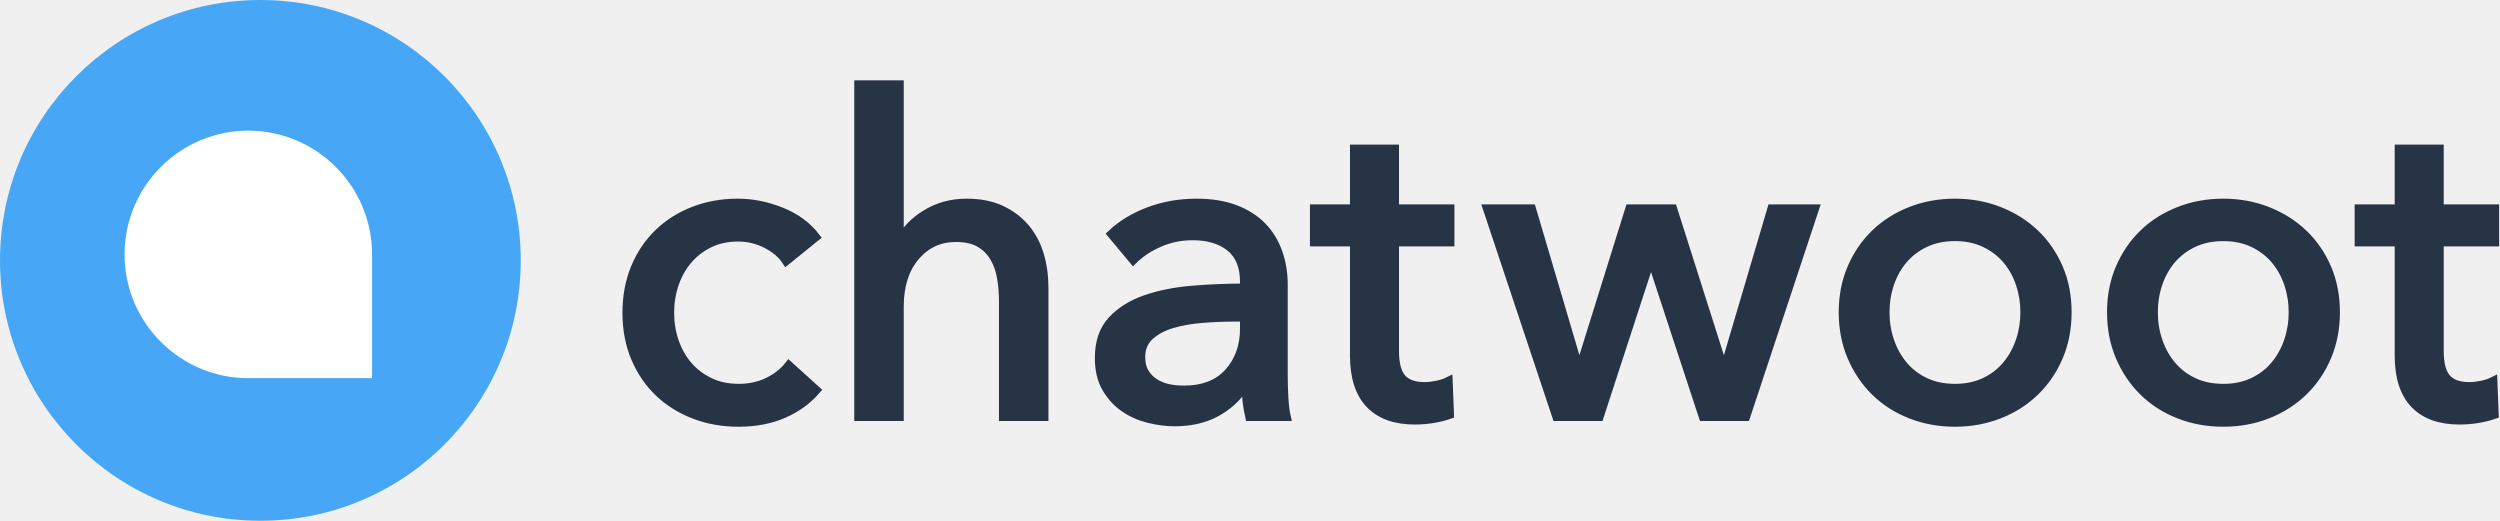
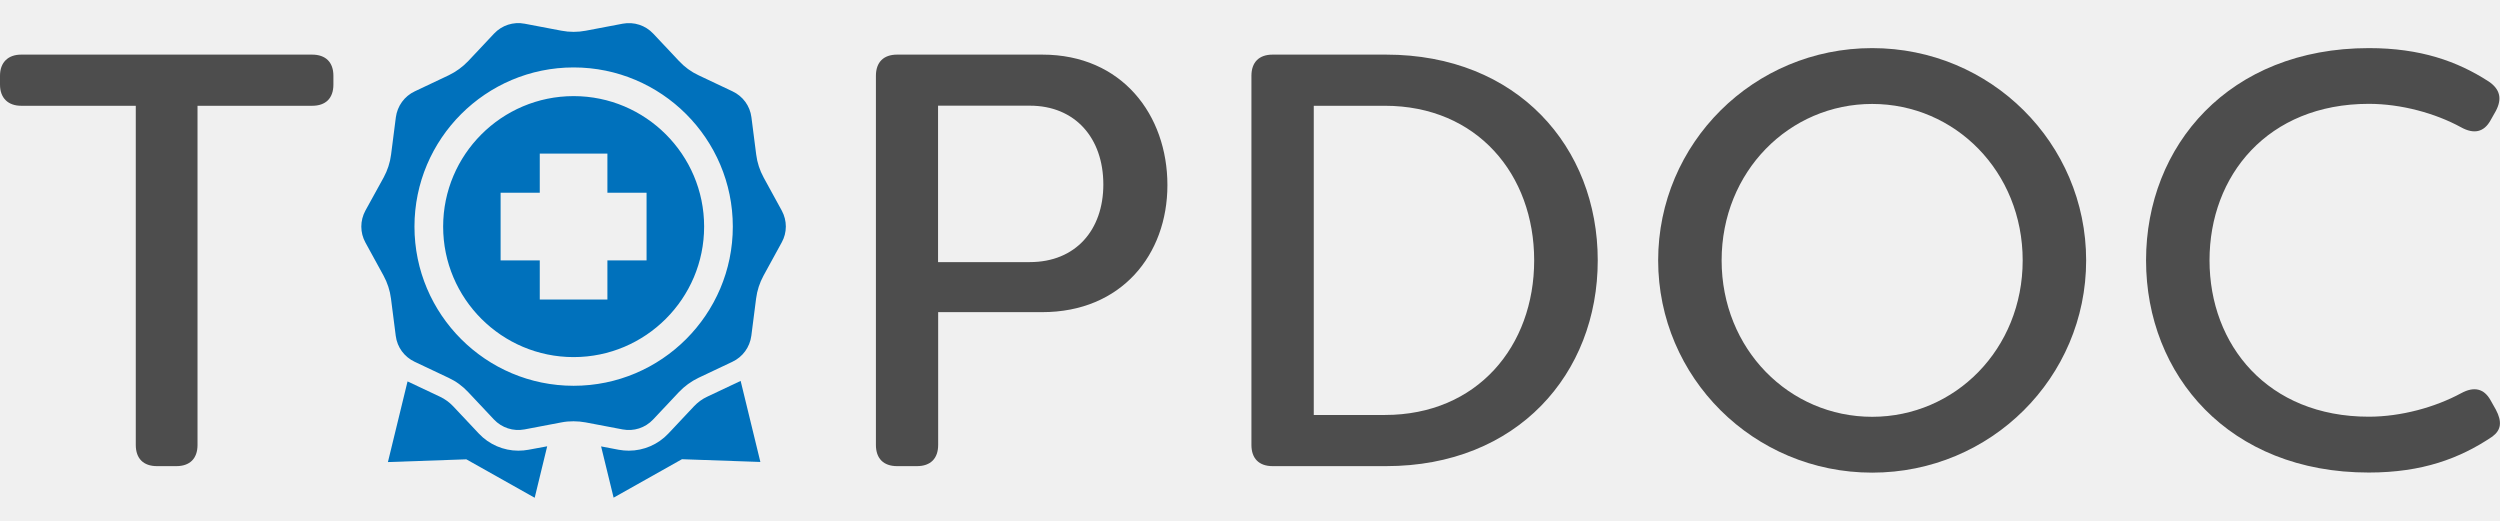
- <svg xmlns="http://www.w3.org/2000/svg" width="2458px" height="512px" viewBox="0 0 2458 512" version="1.1">
-   <g id="Logo" stroke="none" stroke-width="1" fill="none" fill-rule="evenodd">
-     <g id="on_white" fill-rule="nonzero">
-       <g id="woot-log">
-         <circle id="Oval" fill="#47A7F6" cx="256" cy="256" r="256" />
-         <path d="M362.808,368.808 L244.123,368.808 C178.699,368.808 125.457,315.562 125.457,250.122 C125.457,184.703 178.699,131.457 244.124,131.457 C309.565,131.457 362.808,184.703 362.808,250.122 L362.808,368.808 Z" id="Fill-1" stroke="#FFFFFF" stroke-width="6" fill="#FFFFFF" />
-       </g>
-       <path d="M772.982,256.848 C768.658,250.217 762.171,244.667 753.522,240.198 C744.872,235.73 735.647,233.495 725.844,233.495 C715.177,233.495 705.735,235.513 697.518,239.55 C689.302,243.586 682.31,248.992 676.544,255.767 C670.778,262.542 666.381,270.398 663.354,279.336 C660.327,288.273 658.813,297.643 658.813,307.446 C658.813,317.248 660.327,326.618 663.354,335.555 C666.381,344.493 670.778,352.349 676.544,359.124 C682.31,365.899 689.374,371.305 697.735,375.341 C706.095,379.378 715.609,381.396 726.277,381.396 C736.656,381.396 746.098,379.378 754.603,375.341 C763.108,371.305 770.099,365.827 775.577,358.908 L802.822,383.558 C794.173,393.649 783.361,401.505 770.387,407.127 C757.414,412.749 742.71,415.56 726.277,415.56 C710.42,415.56 695.789,412.965 682.382,407.776 C668.976,402.586 657.372,395.307 647.569,385.937 C637.767,376.567 630.055,365.251 624.433,351.989 C618.811,338.727 616,323.879 616,307.446 C616,291.3 618.739,276.597 624.217,263.335 C629.695,250.073 637.335,238.685 647.137,229.171 C656.939,219.657 668.544,212.305 681.95,207.115 C695.356,201.926 709.843,199.331 725.412,199.331 C739.827,199.331 754.17,202.214 768.441,207.98 C782.713,213.746 794.028,222.107 802.389,233.063 L772.982,256.848 Z M885.421,236.09 C890.322,225.999 898.683,217.35 910.504,210.143 C922.324,202.935 935.586,199.331 950.29,199.331 C963.552,199.331 974.94,201.565 984.454,206.034 C993.968,210.503 1001.896,216.485 1008.239,223.981 C1014.582,231.477 1019.267,240.27 1022.294,250.361 C1025.321,260.452 1026.835,271.263 1026.835,282.795 L1026.835,409.938 L986.184,409.938 L986.184,296.634 C986.184,288.273 985.535,280.345 984.238,272.849 C982.94,265.353 980.562,258.722 977.102,252.956 C973.643,247.19 968.958,242.577 963.047,239.117 C957.137,235.658 949.425,233.928 939.911,233.928 C923.766,233.928 910.504,240.054 900.125,252.307 C889.746,264.56 884.556,280.921 884.556,301.391 L884.556,409.938 L843.905,409.938 L843.905,83 L884.556,83 L884.556,236.09 L885.421,236.09 Z M1223.171,277.174 C1223.171,261.893 1218.558,250.577 1209.332,243.226 C1200.106,235.874 1187.853,232.198 1172.573,232.198 C1161.041,232.198 1150.157,234.432 1139.923,238.901 C1129.688,243.37 1121.111,249.064 1114.191,255.983 L1092.568,230.036 C1102.659,220.522 1114.984,213.026 1129.544,207.548 C1144.103,202.07 1159.743,199.331 1176.465,199.331 C1191.169,199.331 1203.926,201.421 1214.738,205.602 C1225.549,209.782 1234.415,215.476 1241.334,222.684 C1248.253,229.892 1253.443,238.396 1256.902,248.199 C1260.362,258.001 1262.092,268.524 1262.092,279.768 L1262.092,369.287 C1262.092,376.206 1262.308,383.486 1262.741,391.126 C1263.173,398.766 1263.966,405.037 1265.119,409.938 L1228.36,409.938 C1226.054,400.136 1224.9,390.333 1224.9,380.531 L1223.603,380.531 C1216.107,391.487 1206.665,399.991 1195.277,406.046 C1183.889,412.1 1170.411,415.128 1154.842,415.128 C1146.77,415.128 1138.337,414.046 1129.544,411.884 C1120.75,409.722 1112.75,406.19 1105.542,401.289 C1098.334,396.388 1092.352,389.901 1087.595,381.828 C1082.838,373.756 1080.46,363.809 1080.46,351.989 C1080.46,336.42 1084.64,324.095 1093.001,315.014 C1101.362,305.932 1112.317,299.013 1125.868,294.256 C1139.418,289.499 1154.698,286.399 1171.708,284.958 C1188.718,283.516 1205.872,282.795 1223.171,282.795 L1223.171,277.174 Z M1213.224,312.203 C1203.133,312.203 1192.682,312.635 1181.871,313.5 C1171.059,314.365 1161.257,316.095 1152.464,318.689 C1143.67,321.284 1136.391,325.176 1130.625,330.366 C1124.859,335.555 1121.976,342.475 1121.976,351.124 C1121.976,357.178 1123.201,362.224 1125.651,366.26 C1128.102,370.296 1131.345,373.612 1135.382,376.206 C1139.418,378.801 1143.887,380.603 1148.788,381.612 C1153.689,382.621 1158.734,383.126 1163.924,383.126 C1182.952,383.126 1197.584,377.432 1207.818,366.044 C1218.053,354.655 1223.171,340.312 1223.171,323.014 L1223.171,312.203 L1213.224,312.203 Z M1425.993,238.252 L1371.504,238.252 L1371.504,345.069 C1371.504,357.467 1373.81,366.332 1378.423,371.666 C1383.036,376.999 1390.388,379.666 1400.478,379.666 C1404.226,379.666 1408.263,379.234 1412.587,378.369 C1416.912,377.504 1420.804,376.206 1424.264,374.477 L1425.561,407.776 C1420.66,409.506 1415.254,410.875 1409.344,411.884 C1403.433,412.893 1397.307,413.398 1390.964,413.398 C1371.648,413.398 1356.872,408.064 1346.637,397.397 C1336.402,386.729 1331.285,370.729 1331.285,349.394 L1331.285,238.252 L1291.931,238.252 L1291.931,204.953 L1331.285,204.953 L1331.285,146.139 L1371.504,146.139 L1371.504,204.953 L1425.993,204.953 L1425.993,238.252 Z M1506.078,204.953 L1552.351,361.503 L1553.216,361.503 L1602.083,204.953 L1644.897,204.953 L1694.629,361.503 L1695.494,361.503 L1741.767,204.953 L1784.581,204.953 L1716.685,409.938 L1674.304,409.938 L1623.706,255.983 L1622.841,255.983 L1572.676,409.938 L1530.295,409.938 L1461.967,204.953 L1506.078,204.953 Z M2032.811,307.013 C2032.811,322.87 2030,337.429 2024.378,350.691 C2018.756,363.953 2010.972,375.413 2001.026,385.072 C1991.079,394.73 1979.331,402.226 1965.78,407.56 C1952.23,412.893 1937.671,415.56 1922.102,415.56 C1906.534,415.56 1891.974,412.893 1878.424,407.56 C1864.873,402.226 1853.197,394.73 1843.395,385.072 C1833.592,375.413 1825.88,363.953 1820.258,350.691 C1814.636,337.429 1811.825,322.87 1811.825,307.013 C1811.825,291.156 1814.636,276.669 1820.258,263.551 C1825.88,250.433 1833.592,239.117 1843.395,229.603 C1853.197,220.089 1864.873,212.665 1878.424,207.332 C1891.974,201.998 1906.534,199.331 1922.102,199.331 C1937.671,199.331 1952.23,201.998 1965.78,207.332 C1979.331,212.665 1991.079,220.089 2001.026,229.603 C2010.972,239.117 2018.756,250.433 2024.378,263.551 C2030,276.669 2032.811,291.156 2032.811,307.013 Z M1990.43,307.013 C1990.43,297.211 1988.917,287.841 1985.89,278.903 C1982.862,269.966 1978.466,262.11 1972.7,255.334 C1966.934,248.559 1959.798,243.154 1951.293,239.117 C1942.788,235.081 1933.058,233.063 1922.102,233.063 C1911.146,233.063 1901.416,235.081 1892.911,239.117 C1884.406,243.154 1877.271,248.559 1871.505,255.334 C1865.738,262.11 1861.342,269.966 1858.315,278.903 C1855.287,287.841 1853.774,297.211 1853.774,307.013 C1853.774,316.816 1855.287,326.185 1858.315,335.123 C1861.342,344.06 1865.738,351.989 1871.505,358.908 C1877.271,365.827 1884.406,371.305 1892.911,375.341 C1901.416,379.378 1911.146,381.396 1922.102,381.396 C1933.058,381.396 1942.788,379.378 1951.293,375.341 C1959.798,371.305 1966.934,365.827 1972.7,358.908 C1978.466,351.989 1982.862,344.06 1985.89,335.123 C1988.917,326.185 1990.43,316.816 1990.43,307.013 Z M2296.611,307.013 C2296.611,322.87 2293.8,337.429 2288.178,350.691 C2282.556,363.953 2274.771,375.413 2264.825,385.072 C2254.878,394.73 2243.13,402.226 2229.58,407.56 C2216.029,412.893 2201.47,415.56 2185.901,415.56 C2170.333,415.56 2155.774,412.893 2142.223,407.56 C2128.673,402.226 2116.996,394.73 2107.194,385.072 C2097.392,375.413 2089.68,363.953 2084.058,350.691 C2078.436,337.429 2075.625,322.87 2075.625,307.013 C2075.625,291.156 2078.436,276.669 2084.058,263.551 C2089.68,250.433 2097.392,239.117 2107.194,229.603 C2116.996,220.089 2128.673,212.665 2142.223,207.332 C2155.774,201.998 2170.333,199.331 2185.901,199.331 C2201.47,199.331 2216.029,201.998 2229.58,207.332 C2243.13,212.665 2254.878,220.089 2264.825,229.603 C2274.771,239.117 2282.556,250.433 2288.178,263.551 C2293.8,276.669 2296.611,291.156 2296.611,307.013 Z M2254.23,307.013 C2254.23,297.211 2252.716,287.841 2249.689,278.903 C2246.662,269.966 2242.265,262.11 2236.499,255.334 C2230.733,248.559 2223.597,243.154 2215.092,239.117 C2206.587,235.081 2196.857,233.063 2185.901,233.063 C2174.946,233.063 2165.215,235.081 2156.71,239.117 C2148.205,243.154 2141.07,248.559 2135.304,255.334 C2129.538,262.11 2125.141,269.966 2122.114,278.903 C2119.087,287.841 2117.573,297.211 2117.573,307.013 C2117.573,316.816 2119.087,326.185 2122.114,335.123 C2125.141,344.06 2129.538,351.989 2135.304,358.908 C2141.07,365.827 2148.205,371.305 2156.71,375.341 C2165.215,379.378 2174.946,381.396 2185.901,381.396 C2196.857,381.396 2206.587,379.378 2215.092,375.341 C2223.597,371.305 2230.733,365.827 2236.499,358.908 C2242.265,351.989 2246.662,344.06 2249.689,335.123 C2252.716,326.185 2254.23,316.816 2254.23,307.013 Z M2453.16,238.252 L2398.671,238.252 L2398.671,345.069 C2398.671,357.467 2400.977,366.332 2405.59,371.666 C2410.203,376.999 2417.554,379.666 2427.645,379.666 C2431.393,379.666 2435.429,379.234 2439.754,378.369 C2444.079,377.504 2447.971,376.206 2451.43,374.477 L2452.728,407.776 C2447.827,409.506 2442.421,410.875 2436.511,411.884 C2430.6,412.893 2424.474,413.398 2418.131,413.398 C2398.815,413.398 2384.039,408.064 2373.804,397.397 C2363.569,386.729 2358.452,370.729 2358.452,349.394 L2358.452,238.252 L2319.098,238.252 L2319.098,204.953 L2358.452,204.953 L2358.452,146.139 L2398.671,146.139 L2398.671,204.953 L2453.16,204.953 L2453.16,238.252 Z" id="chatwoot" stroke="#273445" stroke-width="8" fill="#273444" />
+ <svg xmlns="http://www.w3.org/2000/svg" version="1.1" id="Layer_1" x="0px" y="0px" viewBox="0 0 2458 512" style="enable-background:new 0 0 2458 512;" xml:space="preserve">
+   <style type="text/css">
+ 	.st0{fill:#4D4D4D;}
+ 	.st1{fill:#0071BC;}
+ </style>
+   <g>
+     <path class="st0" d="M327.8,74.5v8.7c0,13.3-7.5,20.8-20.8,20.8H194.2v333.5c0,13.3-7.5,20.8-20.8,20.8h-19.1   c-13.3,0-20.8-7.5-20.8-20.8V104H20.8C8.1,104,0,96.5,0,83.2v-8.7c0-13.3,8.1-20.8,20.8-20.8h286.1   C320.2,53.7,327.8,61.2,327.8,74.5z" />
+     <path class="st0" d="M1147.8,182c0,68.2-45.1,124.9-123.1,124.9H922.4v130.6c0,13.3-7.5,20.8-20.8,20.8h-19.6   c-13.3,0-20.8-7.5-20.8-20.8v-363c0-13.3,7.5-20.8,20.8-20.8h142.8C1103.3,53.7,1147.8,113.2,1147.8,182z M1084.8,181.4   c0-45.7-27.7-77.5-72.3-77.5h-90.2v153.8h90.2C1057.7,257.7,1084.8,226,1084.8,181.4z" />
+     <path class="st0" d="M1230.4,437.5v-363c0-13.3,7.5-20.8,20.8-20.8h111.6c128.9,0,208.1,90.7,208.1,202.3s-79.2,202.3-208.1,202.3   h-111.6C1237.9,458.3,1230.4,450.8,1230.4,437.5z M1361.6,408c90.8,0,146.8-67.6,146.8-152s-56.1-152-146.8-152h-69.9V408H1361.6z" />
+     <path class="st0" d="M1630.3,256c0-115,93.7-208.7,210.4-208.7c116.8,0,210.4,93.6,210.4,208.7s-93.6,208.7-210.4,208.7   C1724,464.7,1630.3,371,1630.3,256z M1988.7,256c0-87.3-66.5-153.8-148-153.8s-148,66.5-148,153.8s66.5,153.8,148,153.8   S1988.7,343.3,1988.7,256z" />
+     <path class="st0" d="M2110,256c0-112.7,81.5-208.7,219.1-208.7c50.3,0,86.7,12.7,117.9,32.9c11,7.5,13.3,16.8,6.9,28.9l-5.2,9.2   c-6.4,11.6-16.2,13.9-28.9,6.9c-25.4-13.9-59-23.1-90.8-23.1c-99.4,0-156.6,70.5-156.6,153.8s57.2,153.8,156.6,153.8   c31.8,0,65.3-9.3,90.8-23.1c12.7-6.9,22.5-4.6,28.9,6.9l5.2,9.2c6.4,12.1,5.2,20.2-3.5,26.6c-31.8,21.4-68.8,35.3-121.4,35.3   C2191.5,464.7,2110,368.7,2110,256z" />
+   </g>
+   <g>
+     <path class="st1" d="M768.6,207l-17.8-32.5c-3.8-7-6.3-14.6-7.3-22.5l-4.7-36.7c-1.4-11.2-8.4-20.7-18.6-25.5l-33.4-15.8   c-7.3-3.4-13.7-8.1-19.2-14l-25.3-26.9c-7.7-8.2-19-11.9-30.1-9.8l-36.3,6.9c-7.9,1.5-15.9,1.5-23.8,0l-36.3-6.9   c-11.1-2.1-22.3,1.5-30.1,9.8L460.4,60c-5.5,5.8-12,10.5-19.2,14l-33.4,15.8c-10.2,4.8-17.1,14.4-18.6,25.5l-4.7,36.7   c-1,7.9-3.5,15.5-7.3,22.5L359.3,207c-5.4,9.9-5.4,21.7,0,31.5l17.8,32.5c3.8,7,6.3,14.6,7.3,22.5l4.7,36.7   c1.4,11.2,8.4,20.7,18.6,25.5l33.4,15.8c7.3,3.4,13.7,8.1,19.2,14l25.3,26.9c7.7,8.2,19,11.9,30.1,9.8l36.3-6.9   c4-0.8,7.9-1.1,11.9-1.1c4,0,8,0.4,11.9,1.1l36.3,6.9c11.1,2.1,22.3-1.5,30.1-9.8l25.3-26.9c5.5-5.8,12-10.5,19.2-14l33.4-15.8   c10.2-4.8,17.1-14.4,18.6-25.5l4.7-36.7c1-7.9,3.5-15.5,7.3-22.5l17.8-32.5C774,228.7,774,216.9,768.6,207z M564,379.3   c-86.3,0-156.5-70.2-156.5-156.5c0-86.3,70.2-156.5,156.5-156.5s156.5,70.2,156.5,156.5C720.5,309.1,650.3,379.3,564,379.3z    M564,94.5c-70.8,0-128.3,57.6-128.3,128.3c0,70.8,57.6,128.3,128.3,128.3s128.3-57.6,128.3-128.3C692.3,152,634.7,94.5,564,94.5z    M635.7,256h-38.5v38.5h-66.5V256h-38.5v-66.5h38.5v-38.5h66.5v38.5h38.5V256z" />
+     <g>
+       <path class="st1" d="M519.6,442.2c-3.3,0.6-6.6,0.9-10,0.9c-14.6,0-28.7-6.1-38.7-16.7l-25.3-26.9c-3.8-4-8.2-7.2-13.1-9.5    l-31.8-15l-19.3,79.3l77.1-2.7l67.2,37.8l12.3-50.6L519.6,442.2z" />
+       <path class="st1" d="M695.4,390c-5,2.3-9.4,5.6-13.1,9.5L657,426.4c-10,10.6-24.1,16.7-38.7,16.7c0,0,0,0,0,0    c-3.3,0-6.7-0.3-10-0.9l-17.3-3.3l12.3,50.4l67.2-37.8l77.1,2.7l-19.4-79.7L695.4,390z" />
    </g>
  </g>
</svg>
